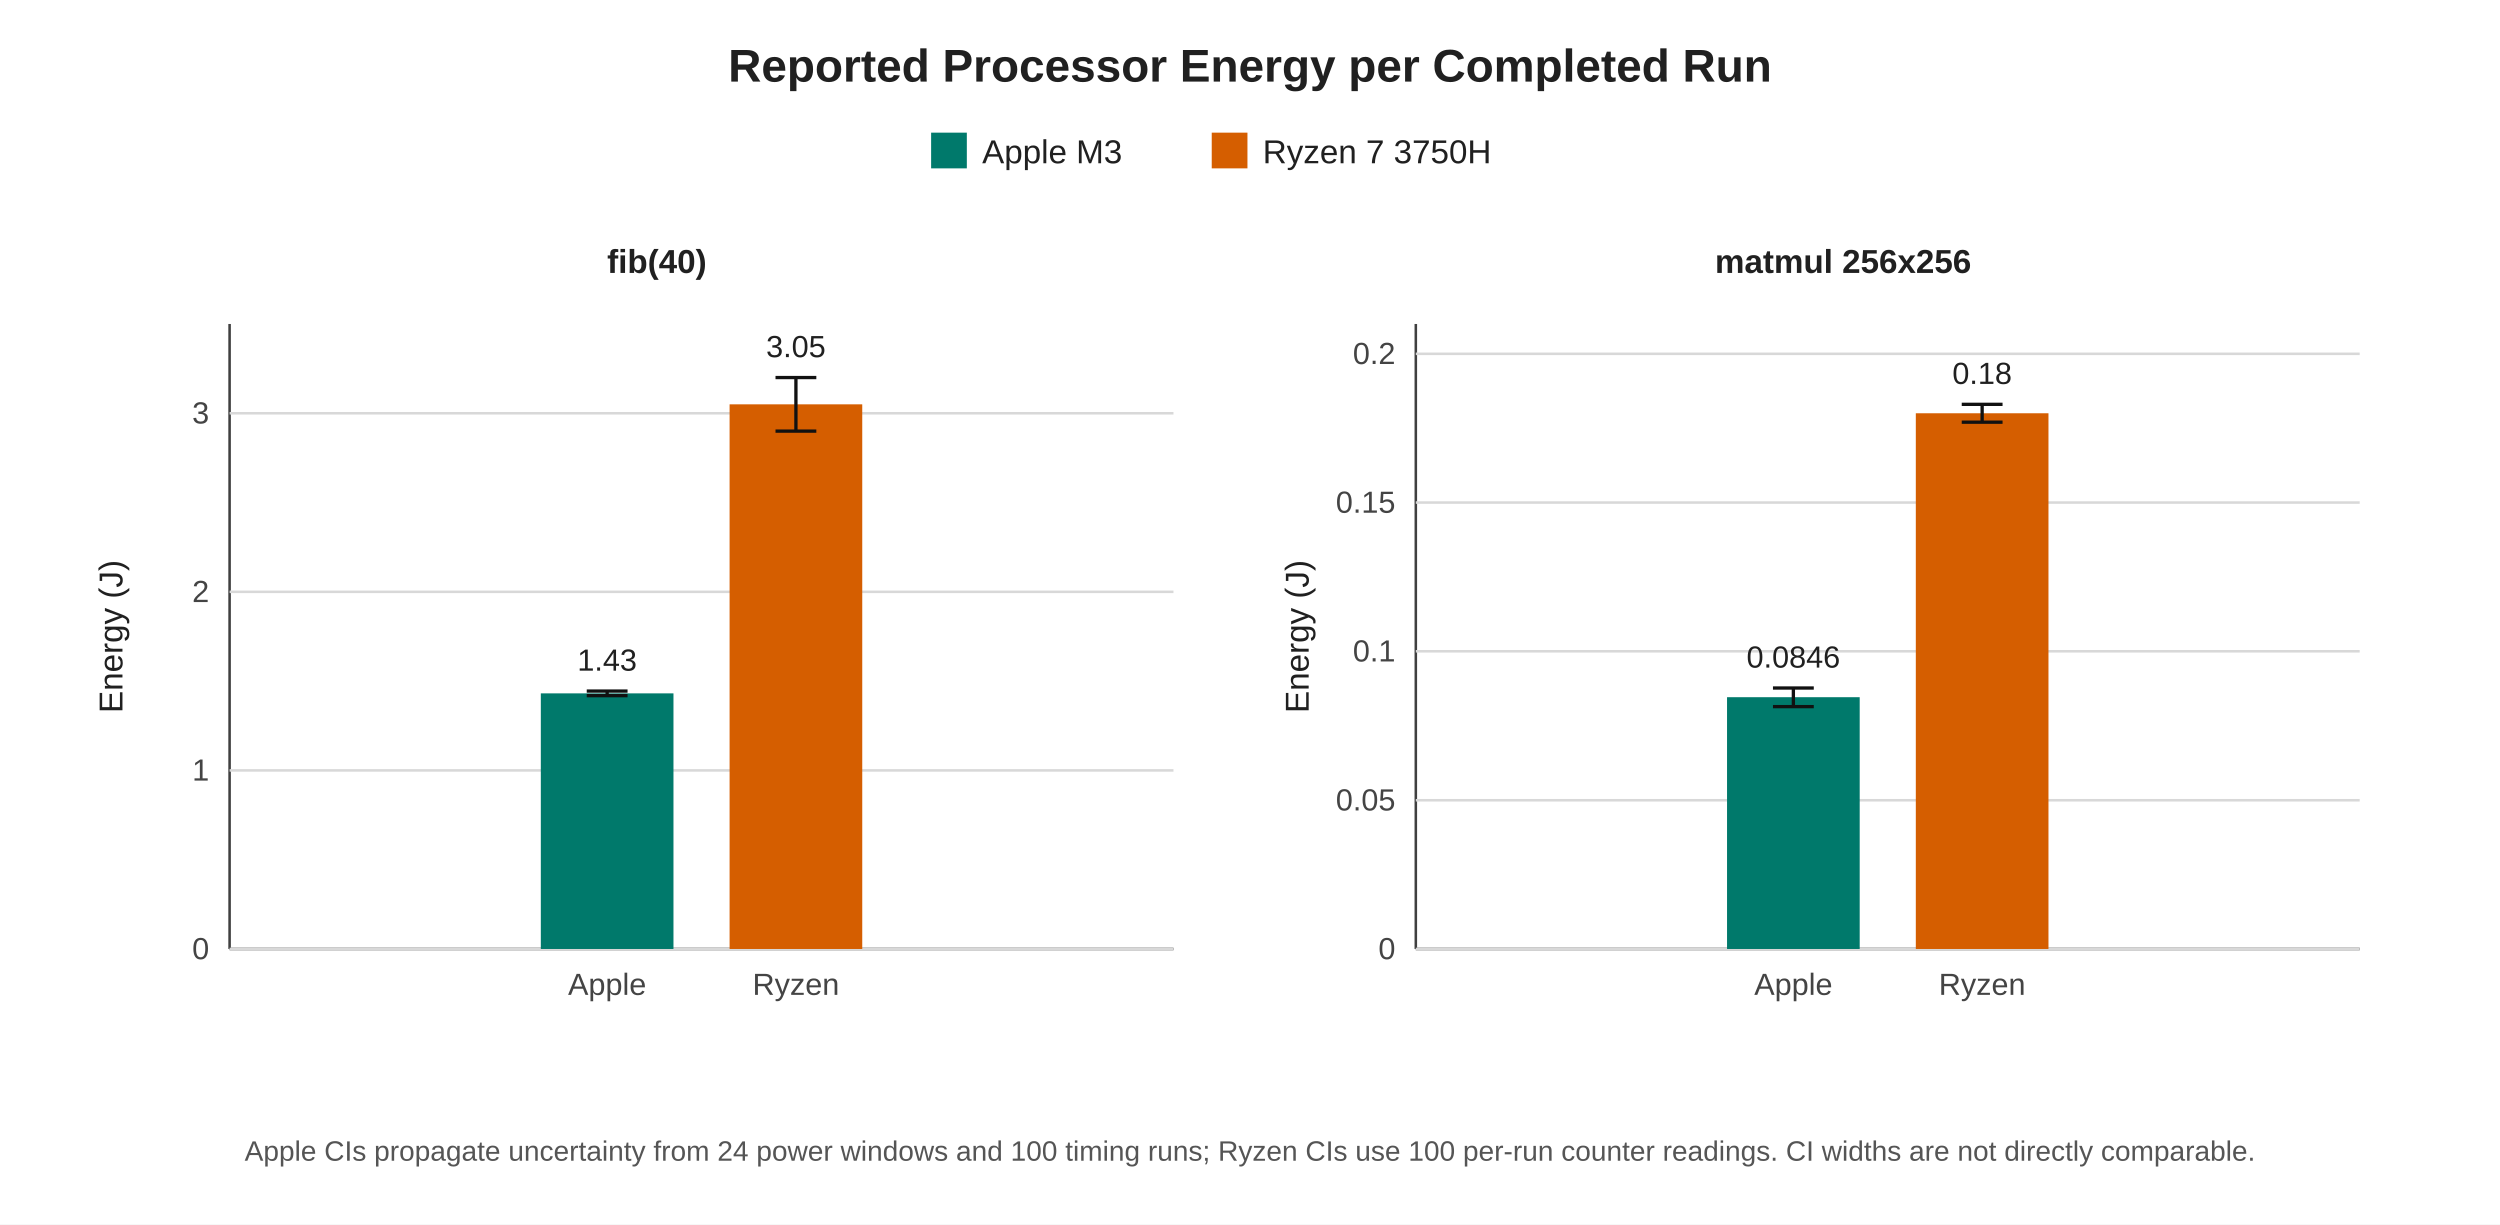
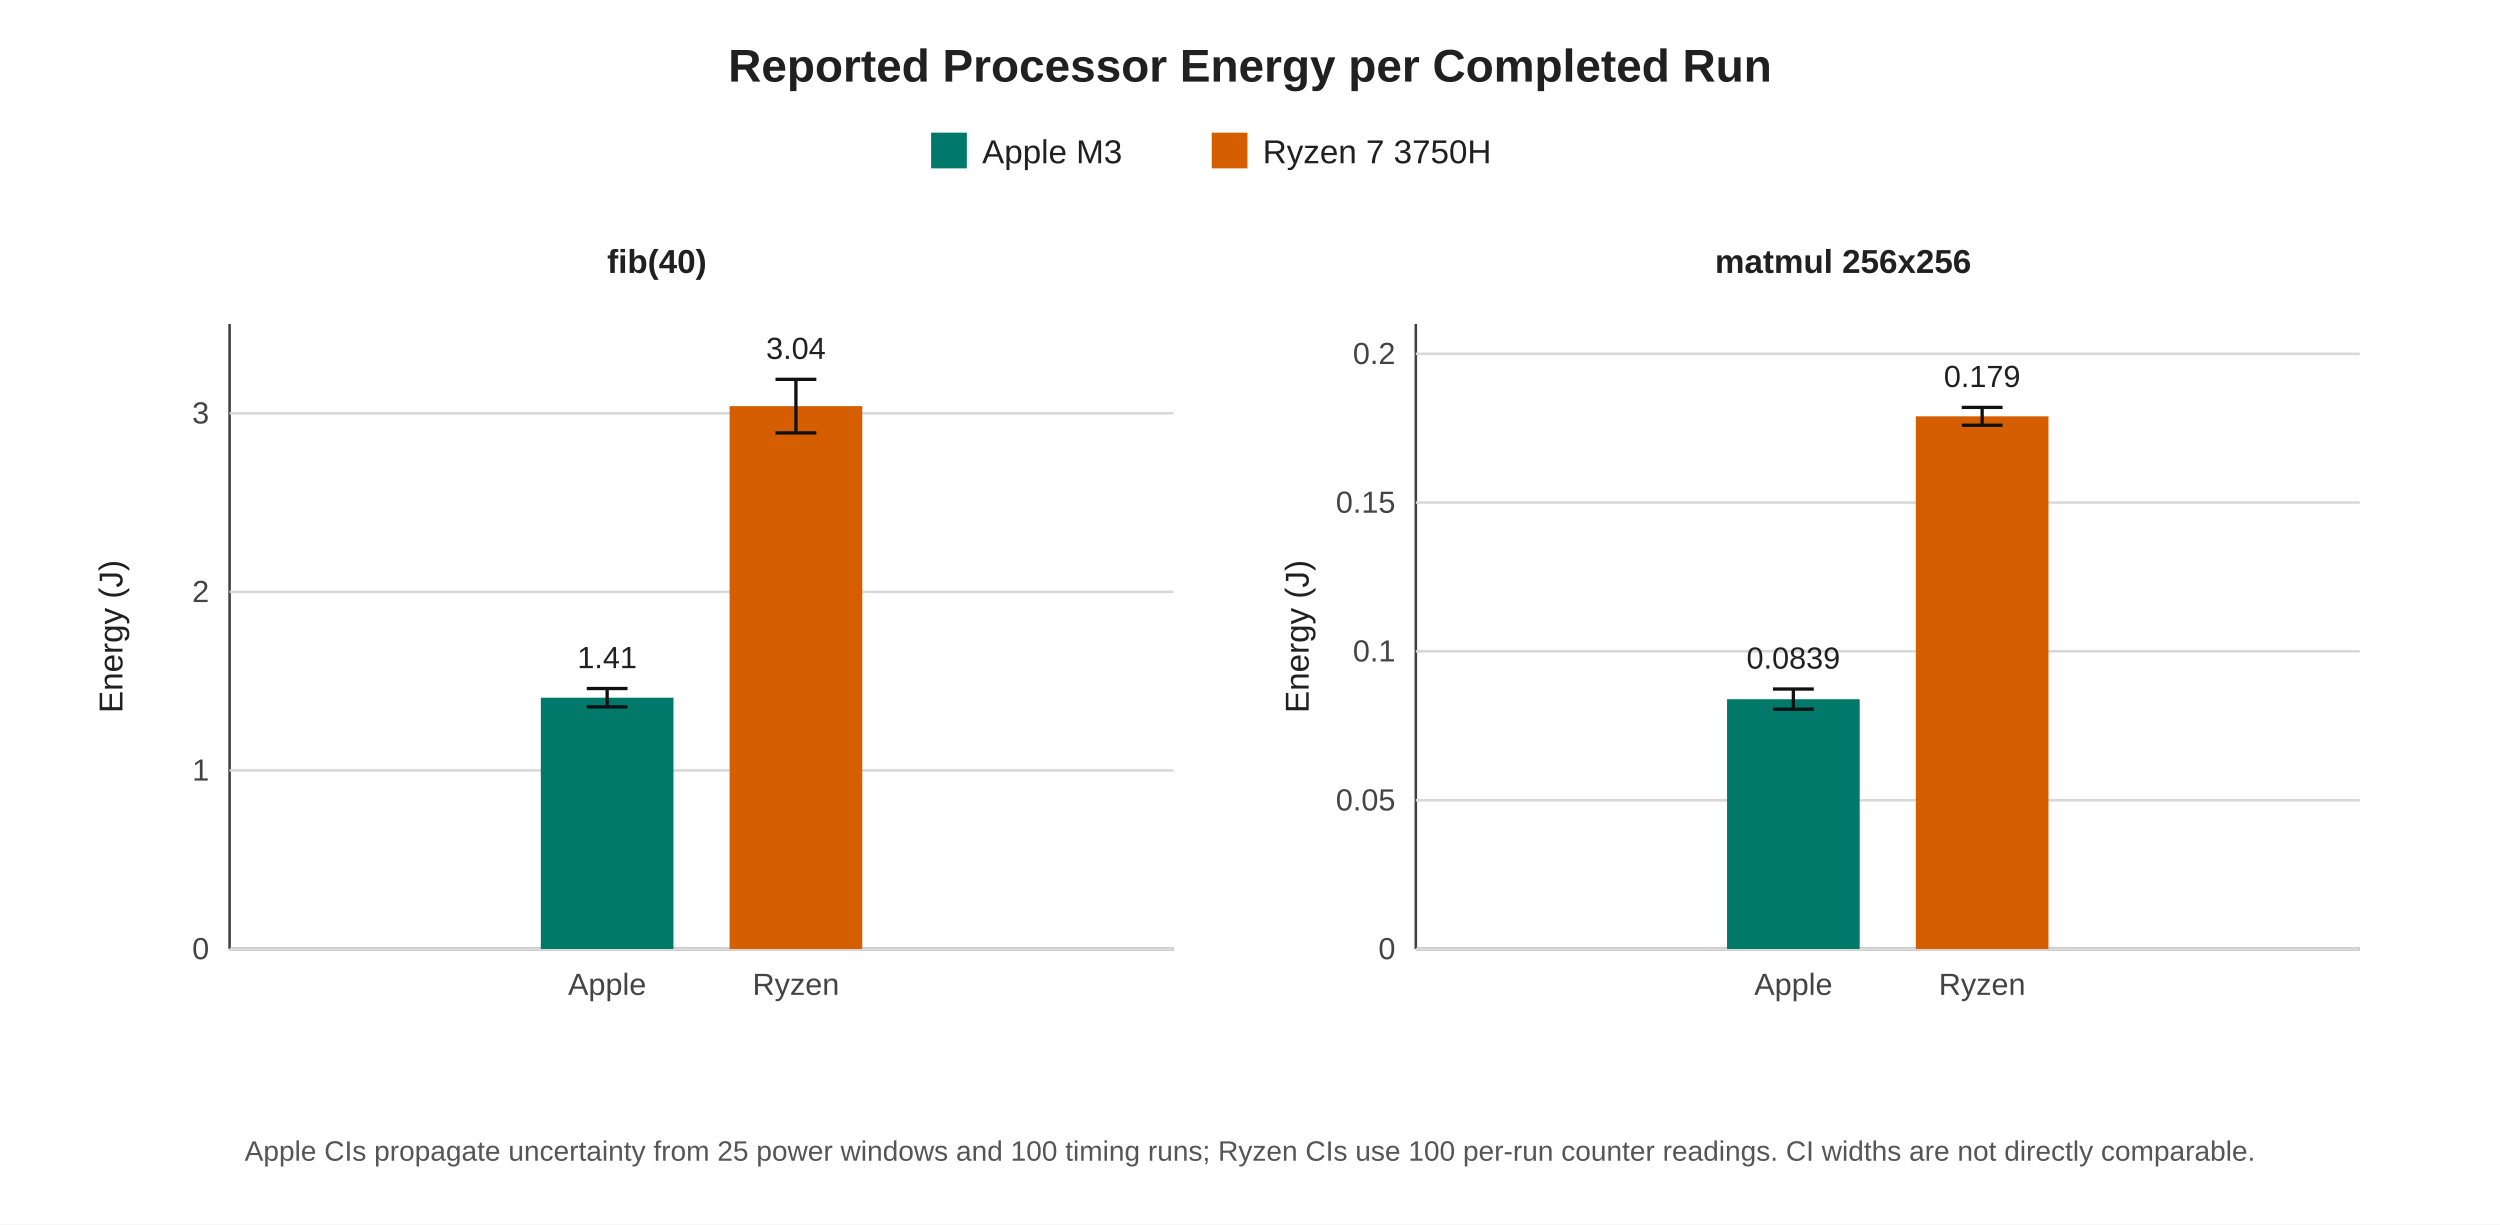
<svg xmlns="http://www.w3.org/2000/svg" width="980" height="480" viewBox="0 0 980 480">
  <rect width="100%" height="100%" fill="white" />
  <style>
    text { font-family: Arial, Helvetica, sans-serif; fill: #202020; }
    .title { font-size: 18px; font-weight: 700; }
    .axis { font-size: 13px; }
    .tick { font-size: 12px; fill: #444; }
    .label { font-size: 12px; }
    .legend { font-size: 13px; }
    .note { font-size: 11px; fill: #555; }
  </style>
  <text x="490.0" y="32.0" class="title" text-anchor="middle">Reported Processor Energy per Completed Run</text>
  <rect x="365.0" y="52.0" width="14.0" height="14.0" fill="#00796B" stroke="none" />
  <text x="385.0" y="64.0" class="legend" text-anchor="start">Apple M3</text>
  <rect x="475.0" y="52.0" width="14.0" height="14.0" fill="#D55E00" stroke="none" />
  <text x="495.0" y="64.0" class="legend" text-anchor="start">Ryzen 7 3750H</text>
  <text x="257.5" y="107.0" class="axis" text-anchor="middle" font-weight="700">fib(40)</text>
  <line x1="90.0" y1="127.0" x2="90.0" y2="372.0" stroke="#404040" stroke-width="1" />
  <line x1="90.0" y1="372.0" x2="460.0" y2="372.0" stroke="#404040" stroke-width="1" />
  <line x1="90.0" y1="372.0" x2="460.0" y2="372.0" stroke="#D8D8D8" stroke-width="1" />
  <text x="82.0" y="376.0" class="tick" text-anchor="end">0</text>
  <line x1="90.0" y1="302.0" x2="460.0" y2="302.0" stroke="#D8D8D8" stroke-width="1" />
  <text x="82.0" y="306.0" class="tick" text-anchor="end">1</text>
  <line x1="90.0" y1="232.0" x2="460.0" y2="232.0" stroke="#D8D8D8" stroke-width="1" />
  <text x="82.0" y="236.0" class="tick" text-anchor="end">2</text>
  <line x1="90.0" y1="162.0" x2="460.0" y2="162.0" stroke="#D8D8D8" stroke-width="1" />
  <text x="82.0" y="166.0" class="tick" text-anchor="end">3</text>
  <text x="48.0" y="249.5" class="axis" text-anchor="middle" transform="rotate(-90 48.0 249.5)">Energy (J)</text>
-   <rect x="212.0" y="271.8" width="52.0" height="100.2" fill="#00796B" stroke="none" />
-   <line x1="238.0" y1="270.9" x2="238.0" y2="272.7" stroke="#111" stroke-width="1.3" />
-   <line x1="230.0" y1="270.9" x2="246.0" y2="270.9" stroke="#111" stroke-width="1.3" />
-   <line x1="230.0" y1="272.7" x2="246.0" y2="272.7" stroke="#111" stroke-width="1.3" />
-   <text x="238.0" y="262.9" class="label" text-anchor="middle">1.43</text>
+   <rect x="212.0" y="273.5" width="52.0" height="98.5" fill="#00796B" stroke="none" />
+   <line x1="238.0" y1="269.9" x2="238.0" y2="277.1" stroke="#111" stroke-width="1.3" />
+   <line x1="230.0" y1="269.9" x2="246.0" y2="269.9" stroke="#111" stroke-width="1.3" />
+   <line x1="230.0" y1="277.1" x2="246.0" y2="277.1" stroke="#111" stroke-width="1.3" />
+   <text x="238.0" y="261.9" class="label" text-anchor="middle">1.41</text>
  <text x="238.0" y="390.0" class="tick" text-anchor="middle">Apple</text>
-   <rect x="286.0" y="158.5" width="52.0" height="213.5" fill="#D55E00" stroke="none" />
-   <line x1="312.0" y1="148.0" x2="312.0" y2="169.0" stroke="#111" stroke-width="1.3" />
-   <line x1="304.0" y1="148.0" x2="320.0" y2="148.0" stroke="#111" stroke-width="1.3" />
-   <line x1="304.0" y1="169.0" x2="320.0" y2="169.0" stroke="#111" stroke-width="1.3" />
-   <text x="312.0" y="140.0" class="label" text-anchor="middle">3.05</text>
+   <rect x="286.0" y="159.2" width="52.0" height="212.8" fill="#D55E00" stroke="none" />
+   <line x1="312.0" y1="148.7" x2="312.0" y2="169.7" stroke="#111" stroke-width="1.3" />
+   <line x1="304.0" y1="148.7" x2="320.0" y2="148.7" stroke="#111" stroke-width="1.3" />
+   <line x1="304.0" y1="169.7" x2="320.0" y2="169.7" stroke="#111" stroke-width="1.3" />
+   <text x="312.0" y="140.7" class="label" text-anchor="middle">3.04</text>
  <text x="312.0" y="390.0" class="tick" text-anchor="middle">Ryzen</text>
  <text x="722.5" y="107.0" class="axis" text-anchor="middle" font-weight="700">matmul 256x256</text>
  <line x1="555.0" y1="127.0" x2="555.0" y2="372.0" stroke="#404040" stroke-width="1" />
  <line x1="555.0" y1="372.0" x2="925.0" y2="372.0" stroke="#404040" stroke-width="1" />
  <line x1="555.0" y1="372.0" x2="925.0" y2="372.0" stroke="#D8D8D8" stroke-width="1" />
  <text x="547.0" y="376.0" class="tick" text-anchor="end">0</text>
  <line x1="555.0" y1="313.7" x2="925.0" y2="313.7" stroke="#D8D8D8" stroke-width="1" />
  <text x="547.0" y="317.7" class="tick" text-anchor="end">0.05</text>
  <line x1="555.0" y1="255.3" x2="925.0" y2="255.3" stroke="#D8D8D8" stroke-width="1" />
  <text x="547.0" y="259.3" class="tick" text-anchor="end">0.1</text>
  <line x1="555.0" y1="197.0" x2="925.0" y2="197.0" stroke="#D8D8D8" stroke-width="1" />
  <text x="547.0" y="201.0" class="tick" text-anchor="end">0.15</text>
  <line x1="555.0" y1="138.7" x2="925.0" y2="138.7" stroke="#D8D8D8" stroke-width="1" />
  <text x="547.0" y="142.7" class="tick" text-anchor="end">0.2</text>
  <text x="513.0" y="249.5" class="axis" text-anchor="middle" transform="rotate(-90 513.0 249.5)">Energy (J)</text>
-   <rect x="677.0" y="273.3" width="52.0" height="98.7" fill="#00796B" stroke="none" />
-   <line x1="703.0" y1="269.7" x2="703.0" y2="277.0" stroke="#111" stroke-width="1.3" />
-   <line x1="695.0" y1="269.7" x2="711.0" y2="269.7" stroke="#111" stroke-width="1.3" />
-   <line x1="695.0" y1="277.0" x2="711.0" y2="277.0" stroke="#111" stroke-width="1.3" />
-   <text x="703.0" y="261.7" class="label" text-anchor="middle">0.0846</text>
+   <rect x="677.0" y="274.1" width="52.0" height="97.9" fill="#00796B" stroke="none" />
+   <line x1="703.0" y1="270.1" x2="703.0" y2="278.0" stroke="#111" stroke-width="1.3" />
+   <line x1="695.0" y1="270.1" x2="711.0" y2="270.1" stroke="#111" stroke-width="1.3" />
+   <line x1="695.0" y1="278.0" x2="711.0" y2="278.0" stroke="#111" stroke-width="1.3" />
+   <text x="703.0" y="262.1" class="label" text-anchor="middle">0.0839</text>
  <text x="703.0" y="390.0" class="tick" text-anchor="middle">Apple</text>
-   <rect x="751.0" y="162.0" width="52.0" height="210.0" fill="#D55E00" stroke="none" />
-   <line x1="777.0" y1="158.5" x2="777.0" y2="165.5" stroke="#111" stroke-width="1.3" />
-   <line x1="769.0" y1="158.5" x2="785.0" y2="158.5" stroke="#111" stroke-width="1.3" />
-   <line x1="769.0" y1="165.5" x2="785.0" y2="165.5" stroke="#111" stroke-width="1.3" />
-   <text x="777.0" y="150.5" class="label" text-anchor="middle">0.18</text>
+   <rect x="751.0" y="163.2" width="52.0" height="208.8" fill="#D55E00" stroke="none" />
+   <line x1="777.0" y1="159.7" x2="777.0" y2="166.7" stroke="#111" stroke-width="1.3" />
+   <line x1="769.0" y1="159.7" x2="785.0" y2="159.7" stroke="#111" stroke-width="1.3" />
+   <line x1="769.0" y1="166.7" x2="785.0" y2="166.7" stroke="#111" stroke-width="1.3" />
+   <text x="777.0" y="151.7" class="label" text-anchor="middle">0.179</text>
  <text x="777.0" y="390.0" class="tick" text-anchor="middle">Ryzen</text>
-   <text x="490.0" y="455.0" class="note" text-anchor="middle">Apple CIs propagate uncertainty from 24 power windows and 100 timing runs; Ryzen CIs use 100 per-run counter readings. CI widths are not directly comparable.</text>
+   <text x="490.0" y="455.0" class="note" text-anchor="middle">Apple CIs propagate uncertainty from 25 power windows and 100 timing runs; Ryzen CIs use 100 per-run counter readings. CI widths are not directly comparable.</text>
</svg>
